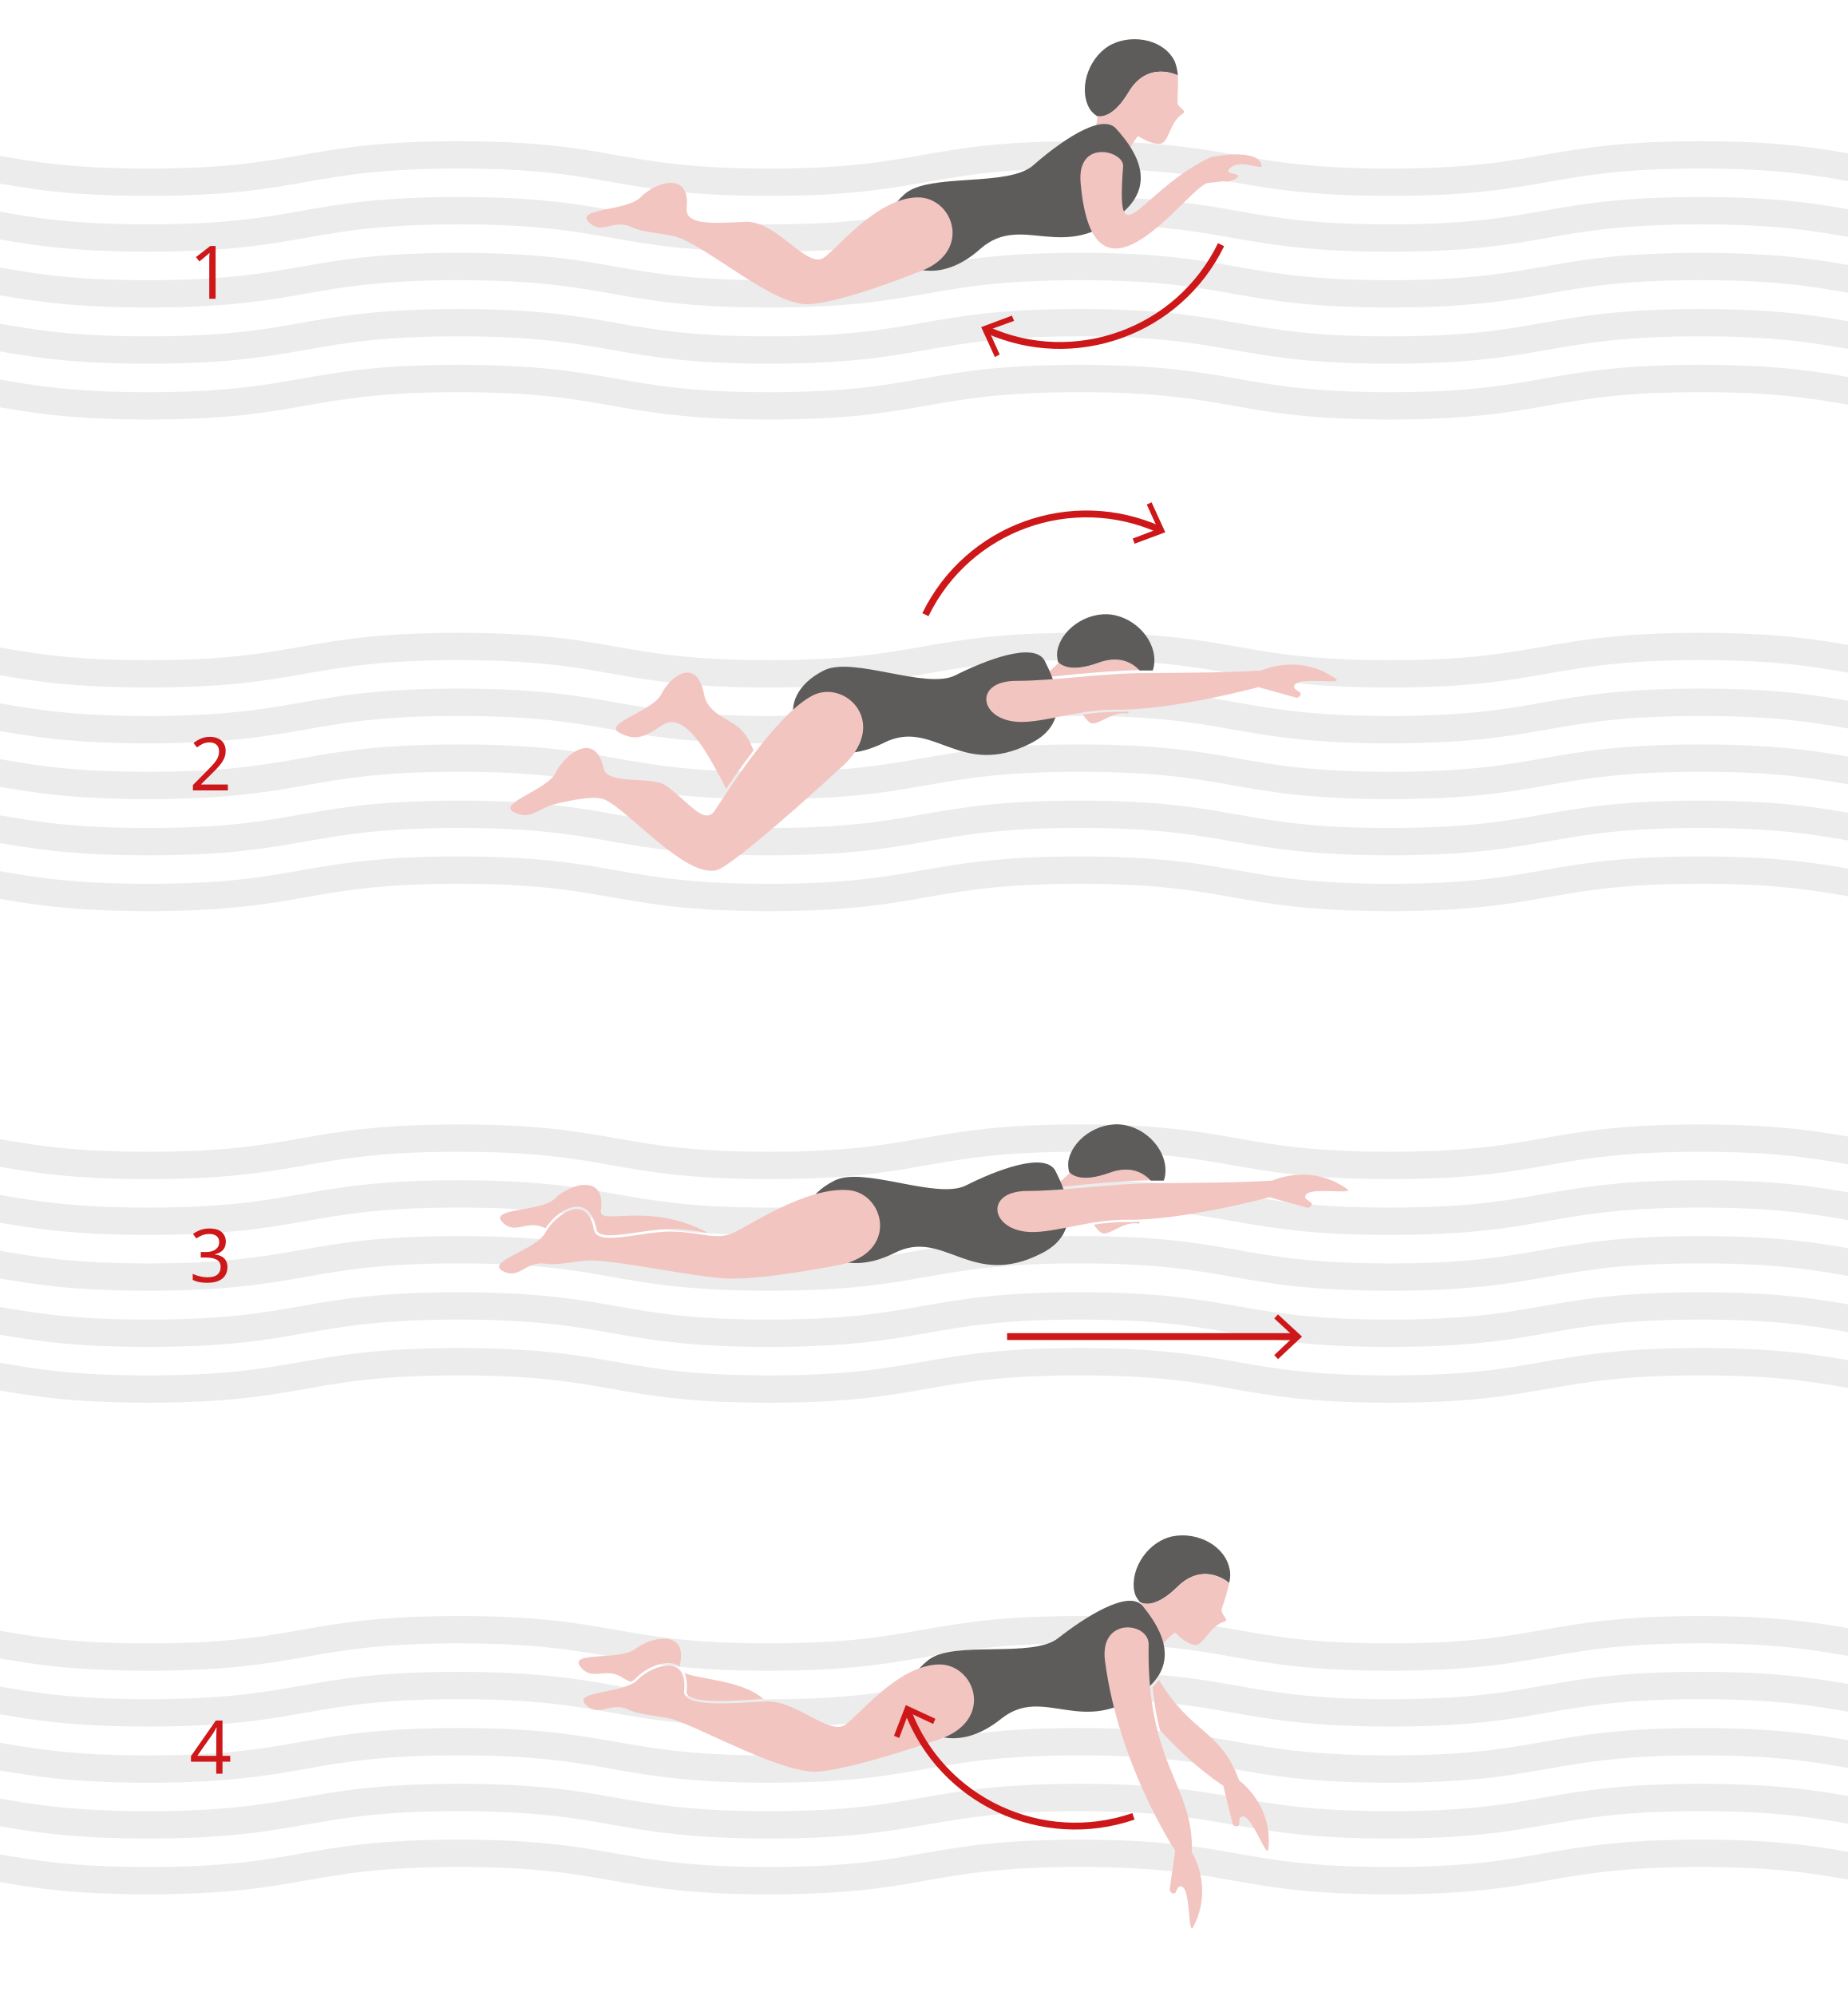
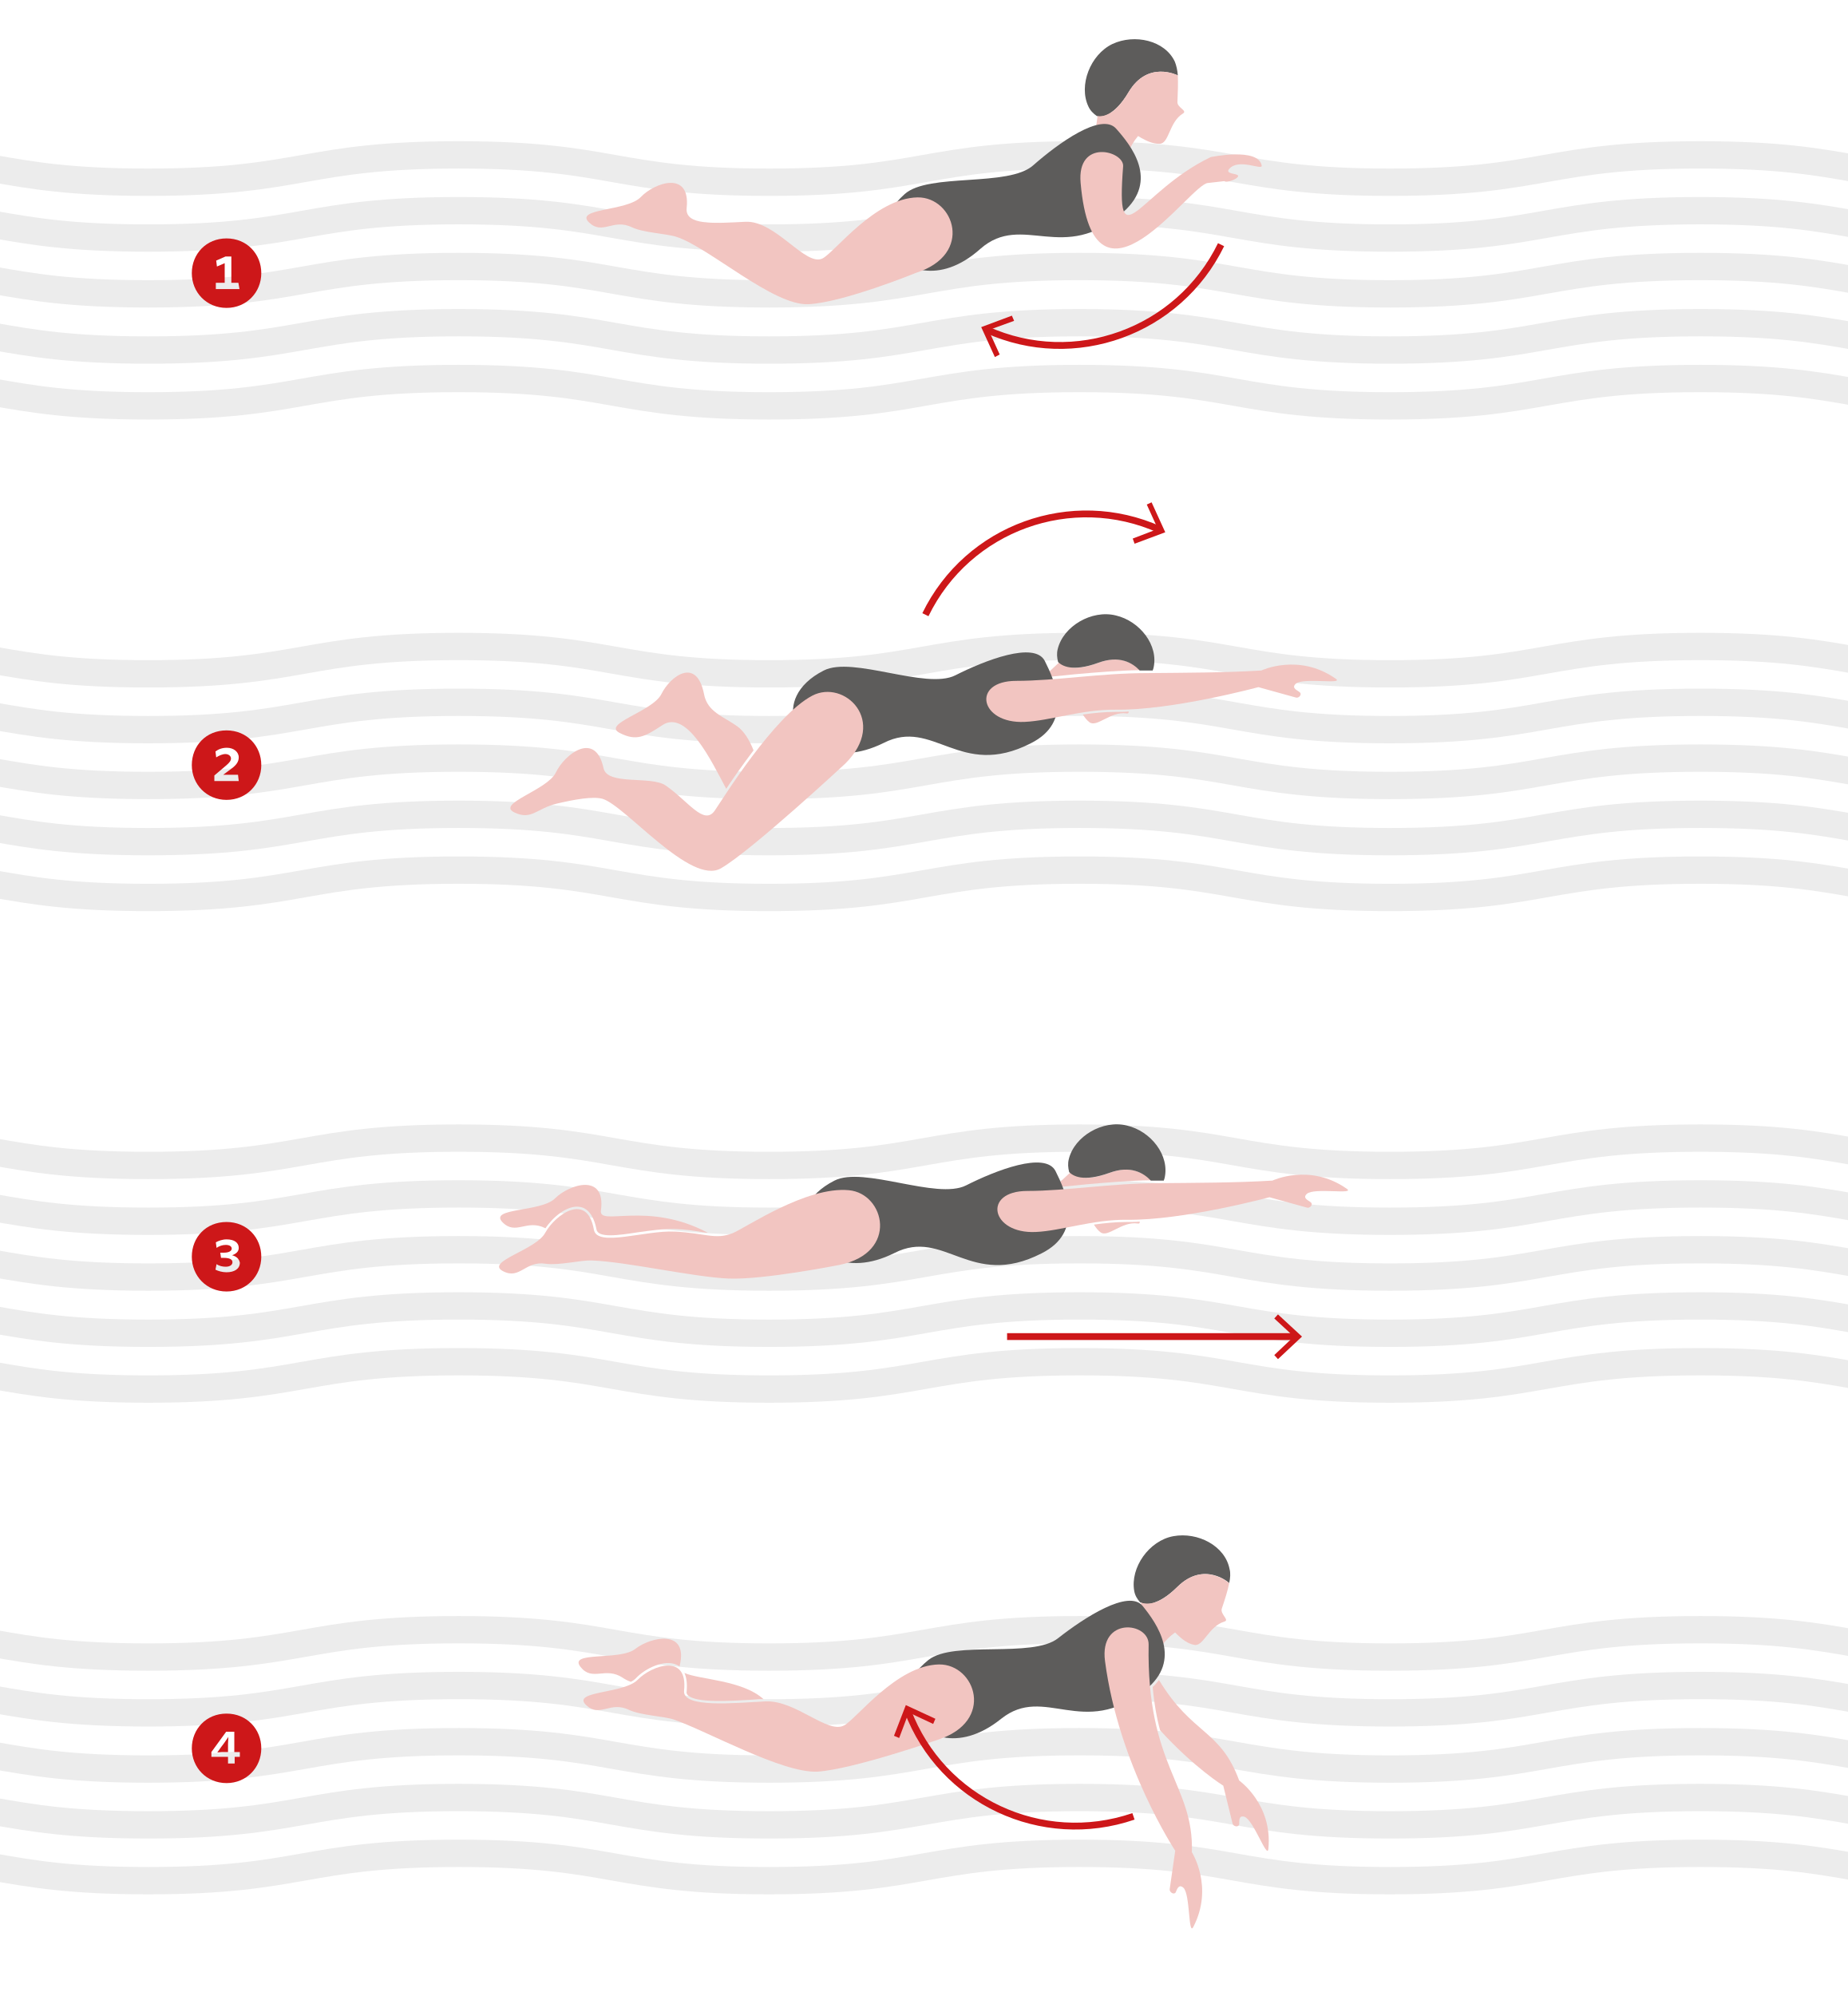
<svg xmlns="http://www.w3.org/2000/svg" version="1.1" id="Capa_1" x="0px" y="0px" viewBox="0 0 500 540" style="enable-background:new 0 0 500 540;" xml:space="preserve">
  <style type="text/css">
	.st0{fill:none;stroke:#ECECEC;stroke-width:7.394;stroke-miterlimit:10;}
	.st1{fill:none;}
- 	.st2{fill:#CD1719;}
- 	.st3{font-family:'WhitneyIndexBlack-RoundBd';}
- 	.st4{font-size:20px;}
- 	.st5{fill:#F2C5C1;}
- 	.st6{fill:#5D5C5B;}
- 	.st7{fill:none;stroke:#CD1719;stroke-width:1.849;stroke-miterlimit:10;}
+ 	.st2{enable-background:new    ;}
+ 	.st3{fill:#CD1719;}
+ 	.st4{fill:#F2C5C1;}
+ 	.st5{fill:#5D5C5B;}
+ 	.st6{fill:none;stroke:#CD1719;stroke-width:1.849;stroke-miterlimit:10;}
</style>
  <g id="agua">
    <g>
      <g>
-         <path class="st0" d="M712.1,49.3c-42,0-42-7.4-84-7.4c-42,0-42,7.4-84,7.4c-42,0-42-7.4-84-7.4c-42,0-42,7.4-84,7.4     c-42,0-42-7.4-84-7.4c-42,0-42,7.4-84,7.4c-42,0-42-7.4-84-7.4c-42,0-42,7.4-84,7.4s-42-7.4-84-7.4c-42,0-42,7.4-84,7.4     s-42-7.4-84-7.4" />
+         <path class="st0" d="M712.1,49.3c-42,0-42-7.4-84-7.4s-42,7.4-84,7.4s-42-7.4-84-7.4s-42,7.4-84,7.4s-42-7.4-84-7.4     s-42,7.4-84,7.4s-42-7.4-84-7.4s-42,7.4-84,7.4s-42-7.4-84-7.4s-42,7.4-84,7.4s-42-7.4-84-7.4" />
      </g>
      <g>
-         <path class="st0" d="M712.1,64.4c-42,0-42-7.4-84-7.4c-42,0-42,7.4-84,7.4c-42,0-42-7.4-84-7.4c-42,0-42,7.4-84,7.4     c-42,0-42-7.4-84-7.4c-42,0-42,7.4-84,7.4c-42,0-42-7.4-84-7.4c-42,0-42,7.4-84,7.4s-42-7.4-84-7.4c-42,0-42,7.4-84,7.4     s-42-7.4-84-7.4" />
+         <path class="st0" d="M712.1,64.4c-42,0-42-7.4-84-7.4s-42,7.4-84,7.4s-42-7.4-84-7.4s-42,7.4-84,7.4s-42-7.4-84-7.4     s-42,7.4-84,7.4s-42-7.4-84-7.4s-42,7.4-84,7.4s-42-7.4-84-7.4s-42,7.4-84,7.4s-42-7.4-84-7.4" />
      </g>
      <g>
-         <path class="st0" d="M712.1,79.5c-42,0-42-7.4-84-7.4c-42,0-42,7.4-84,7.4c-42,0-42-7.4-84-7.4c-42,0-42,7.4-84,7.4     c-42,0-42-7.4-84-7.4c-42,0-42,7.4-84,7.4c-42,0-42-7.4-84-7.4c-42,0-42,7.4-84,7.4s-42-7.4-84-7.4c-42,0-42,7.4-84,7.4     s-42-7.4-84-7.4" />
+         <path class="st0" d="M712.1,79.5c-42,0-42-7.4-84-7.4s-42,7.4-84,7.4s-42-7.4-84-7.4s-42,7.4-84,7.4s-42-7.4-84-7.4     s-42,7.4-84,7.4s-42-7.4-84-7.4s-42,7.4-84,7.4s-42-7.4-84-7.4s-42,7.4-84,7.4s-42-7.4-84-7.4" />
      </g>
      <g>
-         <path class="st0" d="M712.1,94.7c-42,0-42-7.4-84-7.4c-42,0-42,7.4-84,7.4c-42,0-42-7.4-84-7.4c-42,0-42,7.4-84,7.4     c-42,0-42-7.4-84-7.4c-42,0-42,7.4-84,7.4c-42,0-42-7.4-84-7.4c-42,0-42,7.4-84,7.4s-42-7.4-84-7.4c-42,0-42,7.4-84,7.4     s-42-7.4-84-7.4" />
+         <path class="st0" d="M712.1,94.7c-42,0-42-7.4-84-7.4s-42,7.4-84,7.4s-42-7.4-84-7.4s-42,7.4-84,7.4s-42-7.4-84-7.4     s-42,7.4-84,7.4s-42-7.4-84-7.4s-42,7.4-84,7.4s-42-7.4-84-7.4s-42,7.4-84,7.4s-42-7.4-84-7.4" />
      </g>
      <g>
-         <path class="st0" d="M712.1,109.8c-42,0-42-7.4-84-7.4c-42,0-42,7.4-84,7.4c-42,0-42-7.4-84-7.4c-42,0-42,7.4-84,7.4     c-42,0-42-7.4-84-7.4c-42,0-42,7.4-84,7.4c-42,0-42-7.4-84-7.4c-42,0-42,7.4-84,7.4s-42-7.4-84-7.4c-42,0-42,7.4-84,7.4     s-42-7.4-84-7.4" />
+         <path class="st0" d="M712.1,109.8c-42,0-42-7.4-84-7.4s-42,7.4-84,7.4s-42-7.4-84-7.4s-42,7.4-84,7.4s-42-7.4-84-7.4     s-42,7.4-84,7.4s-42-7.4-84-7.4s-42,7.4-84,7.4s-42-7.4-84-7.4s-42,7.4-84,7.4s-42-7.4-84-7.4" />
      </g>
    </g>
  </g>
  <g id="agua_00000021100680276302078550000012812856652892117934_">
    <g>
      <g>
-         <path class="st0" d="M712.1,182.3c-42,0-42-7.4-84-7.4c-42,0-42,7.4-84,7.4c-42,0-42-7.4-84-7.4c-42,0-42,7.4-84,7.4     c-42,0-42-7.4-84-7.4c-42,0-42,7.4-84,7.4c-42,0-42-7.4-84-7.4c-42,0-42,7.4-84,7.4s-42-7.4-84-7.4c-42,0-42,7.4-84,7.4     s-42-7.4-84-7.4" />
+         <path class="st0" d="M712.1,182.3c-42,0-42-7.4-84-7.4s-42,7.4-84,7.4s-42-7.4-84-7.4s-42,7.4-84,7.4s-42-7.4-84-7.4     s-42,7.4-84,7.4s-42-7.4-84-7.4s-42,7.4-84,7.4s-42-7.4-84-7.4s-42,7.4-84,7.4s-42-7.4-84-7.4" />
      </g>
      <g>
-         <path class="st0" d="M712.1,197.4c-42,0-42-7.4-84-7.4c-42,0-42,7.4-84,7.4c-42,0-42-7.4-84-7.4c-42,0-42,7.4-84,7.4     c-42,0-42-7.4-84-7.4c-42,0-42,7.4-84,7.4c-42,0-42-7.4-84-7.4c-42,0-42,7.4-84,7.4s-42-7.4-84-7.4c-42,0-42,7.4-84,7.4     s-42-7.4-84-7.4" />
+         <path class="st0" d="M712.1,197.4c-42,0-42-7.4-84-7.4s-42,7.4-84,7.4s-42-7.4-84-7.4s-42,7.4-84,7.4s-42-7.4-84-7.4     s-42,7.4-84,7.4s-42-7.4-84-7.4s-42,7.4-84,7.4s-42-7.4-84-7.4s-42,7.4-84,7.4s-42-7.4-84-7.4" />
      </g>
      <g>
-         <path class="st0" d="M712.1,212.5c-42,0-42-7.4-84-7.4c-42,0-42,7.4-84,7.4c-42,0-42-7.4-84-7.4c-42,0-42,7.4-84,7.4     c-42,0-42-7.4-84-7.4c-42,0-42,7.4-84,7.4c-42,0-42-7.4-84-7.4c-42,0-42,7.4-84,7.4s-42-7.4-84-7.4c-42,0-42,7.4-84,7.4     s-42-7.4-84-7.4" />
+         <path class="st0" d="M712.1,212.5c-42,0-42-7.4-84-7.4s-42,7.4-84,7.4s-42-7.4-84-7.4s-42,7.4-84,7.4s-42-7.4-84-7.4     s-42,7.4-84,7.4s-42-7.4-84-7.4s-42,7.4-84,7.4s-42-7.4-84-7.4s-42,7.4-84,7.4s-42-7.4-84-7.4" />
      </g>
      <g>
-         <path class="st0" d="M712.1,227.7c-42,0-42-7.4-84-7.4c-42,0-42,7.4-84,7.4c-42,0-42-7.4-84-7.4c-42,0-42,7.4-84,7.4     c-42,0-42-7.4-84-7.4c-42,0-42,7.4-84,7.4c-42,0-42-7.4-84-7.4c-42,0-42,7.4-84,7.4s-42-7.4-84-7.4c-42,0-42,7.4-84,7.4     s-42-7.4-84-7.4" />
+         <path class="st0" d="M712.1,227.7c-42,0-42-7.4-84-7.4s-42,7.4-84,7.4s-42-7.4-84-7.4s-42,7.4-84,7.4s-42-7.4-84-7.4     s-42,7.4-84,7.4s-42-7.4-84-7.4s-42,7.4-84,7.4s-42-7.4-84-7.4s-42,7.4-84,7.4s-42-7.4-84-7.4" />
      </g>
      <g>
-         <path class="st0" d="M712.1,242.8c-42,0-42-7.4-84-7.4c-42,0-42,7.4-84,7.4c-42,0-42-7.4-84-7.4c-42,0-42,7.4-84,7.4     c-42,0-42-7.4-84-7.4c-42,0-42,7.4-84,7.4c-42,0-42-7.4-84-7.4c-42,0-42,7.4-84,7.4s-42-7.4-84-7.4c-42,0-42,7.4-84,7.4     s-42-7.4-84-7.4" />
+         <path class="st0" d="M712.1,242.8c-42,0-42-7.4-84-7.4s-42,7.4-84,7.4s-42-7.4-84-7.4s-42,7.4-84,7.4s-42-7.4-84-7.4     s-42,7.4-84,7.4s-42-7.4-84-7.4s-42,7.4-84,7.4s-42-7.4-84-7.4s-42,7.4-84,7.4s-42-7.4-84-7.4" />
      </g>
    </g>
  </g>
  <g id="agua_00000170962564589192699840000003779727756496242070_">
    <g>
      <g>
-         <path class="st0" d="M712.1,315.3c-42,0-42-7.4-84-7.4c-42,0-42,7.4-84,7.4c-42,0-42-7.4-84-7.4c-42,0-42,7.4-84,7.4     c-42,0-42-7.4-84-7.4c-42,0-42,7.4-84,7.4c-42,0-42-7.4-84-7.4c-42,0-42,7.4-84,7.4s-42-7.4-84-7.4c-42,0-42,7.4-84,7.4     s-42-7.4-84-7.4" />
+         <path class="st0" d="M712.1,315.3c-42,0-42-7.4-84-7.4s-42,7.4-84,7.4s-42-7.4-84-7.4s-42,7.4-84,7.4s-42-7.4-84-7.4     s-42,7.4-84,7.4s-42-7.4-84-7.4s-42,7.4-84,7.4s-42-7.4-84-7.4s-42,7.4-84,7.4s-42-7.4-84-7.4" />
      </g>
      <g>
-         <path class="st0" d="M712.1,330.4c-42,0-42-7.4-84-7.4c-42,0-42,7.4-84,7.4c-42,0-42-7.4-84-7.4c-42,0-42,7.4-84,7.4     c-42,0-42-7.4-84-7.4c-42,0-42,7.4-84,7.4c-42,0-42-7.4-84-7.4c-42,0-42,7.4-84,7.4s-42-7.4-84-7.4c-42,0-42,7.4-84,7.4     s-42-7.4-84-7.4" />
+         <path class="st0" d="M712.1,330.4c-42,0-42-7.4-84-7.4s-42,7.4-84,7.4s-42-7.4-84-7.4s-42,7.4-84,7.4s-42-7.4-84-7.4     s-42,7.4-84,7.4s-42-7.4-84-7.4s-42,7.4-84,7.4s-42-7.4-84-7.4s-42,7.4-84,7.4s-42-7.4-84-7.4" />
      </g>
      <g>
-         <path class="st0" d="M712.1,345.5c-42,0-42-7.4-84-7.4c-42,0-42,7.4-84,7.4c-42,0-42-7.4-84-7.4c-42,0-42,7.4-84,7.4     c-42,0-42-7.4-84-7.4c-42,0-42,7.4-84,7.4c-42,0-42-7.4-84-7.4c-42,0-42,7.4-84,7.4s-42-7.4-84-7.4c-42,0-42,7.4-84,7.4     s-42-7.4-84-7.4" />
+         <path class="st0" d="M712.1,345.5c-42,0-42-7.4-84-7.4s-42,7.4-84,7.4s-42-7.4-84-7.4s-42,7.4-84,7.4s-42-7.4-84-7.4     s-42,7.4-84,7.4s-42-7.4-84-7.4s-42,7.4-84,7.4s-42-7.4-84-7.4s-42,7.4-84,7.4s-42-7.4-84-7.4" />
      </g>
      <g>
-         <path class="st0" d="M712.1,360.7c-42,0-42-7.4-84-7.4c-42,0-42,7.4-84,7.4c-42,0-42-7.4-84-7.4c-42,0-42,7.4-84,7.4     c-42,0-42-7.4-84-7.4c-42,0-42,7.4-84,7.4c-42,0-42-7.4-84-7.4c-42,0-42,7.4-84,7.4s-42-7.4-84-7.4c-42,0-42,7.4-84,7.4     s-42-7.4-84-7.4" />
+         <path class="st0" d="M712.1,360.7c-42,0-42-7.4-84-7.4s-42,7.4-84,7.4s-42-7.4-84-7.4s-42,7.4-84,7.4s-42-7.4-84-7.4     s-42,7.4-84,7.4s-42-7.4-84-7.4s-42,7.4-84,7.4s-42-7.4-84-7.4s-42,7.4-84,7.4s-42-7.4-84-7.4" />
      </g>
      <g>
-         <path class="st0" d="M712.1,375.8c-42,0-42-7.4-84-7.4c-42,0-42,7.4-84,7.4c-42,0-42-7.4-84-7.4c-42,0-42,7.4-84,7.4     c-42,0-42-7.4-84-7.4c-42,0-42,7.4-84,7.4c-42,0-42-7.4-84-7.4c-42,0-42,7.4-84,7.4s-42-7.4-84-7.4c-42,0-42,7.4-84,7.4     s-42-7.4-84-7.4" />
+         <path class="st0" d="M712.1,375.8c-42,0-42-7.4-84-7.4s-42,7.4-84,7.4s-42-7.4-84-7.4s-42,7.4-84,7.4s-42-7.4-84-7.4     s-42,7.4-84,7.4s-42-7.4-84-7.4s-42,7.4-84,7.4s-42-7.4-84-7.4s-42,7.4-84,7.4s-42-7.4-84-7.4" />
      </g>
    </g>
  </g>
  <g id="agua_00000162321352446162168990000012949264204339966876_">
    <g>
      <g>
-         <path class="st0" d="M712.1,448.3c-42,0-42-7.4-84-7.4c-42,0-42,7.4-84,7.4c-42,0-42-7.4-84-7.4c-42,0-42,7.4-84,7.4     c-42,0-42-7.4-84-7.4c-42,0-42,7.4-84,7.4c-42,0-42-7.4-84-7.4c-42,0-42,7.4-84,7.4s-42-7.4-84-7.4c-42,0-42,7.4-84,7.4     s-42-7.4-84-7.4" />
+         <path class="st0" d="M712.1,448.3c-42,0-42-7.4-84-7.4s-42,7.4-84,7.4s-42-7.4-84-7.4s-42,7.4-84,7.4s-42-7.4-84-7.4     s-42,7.4-84,7.4s-42-7.4-84-7.4s-42,7.4-84,7.4s-42-7.4-84-7.4s-42,7.4-84,7.4s-42-7.4-84-7.4" />
      </g>
      <g>
-         <path class="st0" d="M712.1,463.4c-42,0-42-7.4-84-7.4c-42,0-42,7.4-84,7.4c-42,0-42-7.4-84-7.4c-42,0-42,7.4-84,7.4     c-42,0-42-7.4-84-7.4c-42,0-42,7.4-84,7.4c-42,0-42-7.4-84-7.4c-42,0-42,7.4-84,7.4s-42-7.4-84-7.4c-42,0-42,7.4-84,7.4     s-42-7.4-84-7.4" />
+         <path class="st0" d="M712.1,463.4c-42,0-42-7.4-84-7.4s-42,7.4-84,7.4s-42-7.4-84-7.4s-42,7.4-84,7.4s-42-7.4-84-7.4     s-42,7.4-84,7.4s-42-7.4-84-7.4s-42,7.4-84,7.4s-42-7.4-84-7.4s-42,7.4-84,7.4s-42-7.4-84-7.4" />
      </g>
      <g>
-         <path class="st0" d="M712.1,478.6c-42,0-42-7.4-84-7.4c-42,0-42,7.4-84,7.4c-42,0-42-7.4-84-7.4c-42,0-42,7.4-84,7.4     c-42,0-42-7.4-84-7.4c-42,0-42,7.4-84,7.4c-42,0-42-7.4-84-7.4c-42,0-42,7.4-84,7.4s-42-7.4-84-7.4c-42,0-42,7.4-84,7.4     s-42-7.4-84-7.4" />
+         <path class="st0" d="M712.1,478.6c-42,0-42-7.4-84-7.4s-42,7.4-84,7.4s-42-7.4-84-7.4s-42,7.4-84,7.4s-42-7.4-84-7.4     s-42,7.4-84,7.4s-42-7.4-84-7.4s-42,7.4-84,7.4s-42-7.4-84-7.4s-42,7.4-84,7.4s-42-7.4-84-7.4" />
      </g>
      <g>
-         <path class="st0" d="M712.1,493.7c-42,0-42-7.4-84-7.4c-42,0-42,7.4-84,7.4c-42,0-42-7.4-84-7.4c-42,0-42,7.4-84,7.4     c-42,0-42-7.4-84-7.4c-42,0-42,7.4-84,7.4c-42,0-42-7.4-84-7.4c-42,0-42,7.4-84,7.4s-42-7.4-84-7.4c-42,0-42,7.4-84,7.4     s-42-7.4-84-7.4" />
+         <path class="st0" d="M712.1,493.7c-42,0-42-7.4-84-7.4s-42,7.4-84,7.4s-42-7.4-84-7.4s-42,7.4-84,7.4s-42-7.4-84-7.4     s-42,7.4-84,7.4s-42-7.4-84-7.4s-42,7.4-84,7.4s-42-7.4-84-7.4s-42,7.4-84,7.4s-42-7.4-84-7.4" />
      </g>
      <g>
-         <path class="st0" d="M712.1,508.8c-42,0-42-7.4-84-7.4c-42,0-42,7.4-84,7.4c-42,0-42-7.4-84-7.4c-42,0-42,7.4-84,7.4     c-42,0-42-7.4-84-7.4c-42,0-42,7.4-84,7.4c-42,0-42-7.4-84-7.4c-42,0-42,7.4-84,7.4s-42-7.4-84-7.4c-42,0-42,7.4-84,7.4     s-42-7.4-84-7.4" />
+         <path class="st0" d="M712.1,508.8c-42,0-42-7.4-84-7.4s-42,7.4-84,7.4s-42-7.4-84-7.4s-42,7.4-84,7.4s-42-7.4-84-7.4     s-42,7.4-84,7.4s-42-7.4-84-7.4s-42,7.4-84,7.4s-42-7.4-84-7.4s-42,7.4-84,7.4s-42-7.4-84-7.4" />
      </g>
    </g>
  </g>
  <rect x="37.3" y="64.6" class="st1" width="47.9" height="22.6" />
-   <text transform="matrix(1 0 0 1 51.2478 80.8314)" class="st2 st3 st4">1</text>
+   <g class="st2">
+     <path class="st3" d="M61.3,64.5c5.5,0,9.4,4.2,9.4,9.4c0,5.2-4,9.4-9.4,9.4c-5.4,0-9.4-4.2-9.4-9.4C51.9,68.7,55.8,64.5,61.3,64.5z    M64.5,76.5h-1.9v-7.1h-1.6l-2.5,1.1l0.2,1.6l2.1-0.9v5.3h-2.4v1.7h6.4L64.5,76.5z" />
+   </g>
  <rect x="37.3" y="197.6" class="st1" width="47.9" height="22.6" />
-   <text transform="matrix(1 0 0 1 51.2478 213.836)" class="st2 st3 st4">2</text>
+   <g class="st2">
+     <path class="st3" d="M61.3,197.6c5.5,0,9.4,4.2,9.4,9.4c0,5.2-4,9.4-9.4,9.4c-5.4,0-9.4-4.2-9.4-9.4   C51.9,201.7,55.8,197.6,61.3,197.6z M64.4,209.6h-4l2.3-1.7c1.2-0.9,1.9-1.8,1.9-3c0-1.5-1.4-2.6-3.2-2.6c-1.3,0-2.3,0.4-3.1,1   l0.2,1.6c0.8-0.5,1.7-0.9,2.5-0.9c0.8,0,1.5,0.5,1.5,1.2c0,0.6-0.4,1.1-1.2,1.8l-3.3,2.8v1.5h6.6L64.4,209.6z" />
+   </g>
  <rect x="37.3" y="330.6" class="st1" width="47.9" height="22.6" />
-   <text transform="matrix(1 0 0 1 51.2478 346.8406)" class="st2 st3 st4">3</text>
+   <g class="st2">
+     <path class="st3" d="M61.3,330.6c5.5,0,9.4,4.2,9.4,9.4c0,5.2-4,9.4-9.4,9.4c-5.4,0-9.4-4.2-9.4-9.4   C51.9,334.7,55.8,330.6,61.3,330.6z M62.8,339.6L62.8,339.6c1.1-0.4,1.8-1,1.8-2c0-1.4-1.2-2.3-3.3-2.3c-1.1,0-2.2,0.4-2.9,0.8   l0.2,1.5c0.7-0.5,1.6-0.8,2.5-0.8c1,0,1.6,0.4,1.6,1c0,0.6-0.7,1.1-2.1,1.1h-1l0.2,1.4h0.7c1.6,0,2.4,0.4,2.4,1.2   c0,0.7-0.7,1.2-1.8,1.2c-0.9,0-1.8-0.2-2.5-0.7l-0.3,1.5c0.8,0.4,1.9,0.7,3,0.7c2.1,0,3.6-0.9,3.6-2.6   C64.7,340.6,64,339.9,62.8,339.6z" />
+   </g>
  <rect x="37.3" y="463.6" class="st1" width="47.9" height="22.6" />
-   <text transform="matrix(1 0 0 1 51.2478 479.8452)" class="st2 st3 st4">4</text>
+   <g class="st2">
+     <path class="st3" d="M61.3,463.6c5.5,0,9.4,4.2,9.4,9.4s-4,9.4-9.4,9.4c-5.4,0-9.4-4.2-9.4-9.4S55.8,463.6,61.3,463.6z M64.8,474   h-1.4v-5.5h-2.2l-4,5.5v1.3h4.5v1.8h1.8v-1.8h1.4V474z M60.1,474l-1.3,0.1l1-1.4l0.9-1.2l1.1-1.6l-0.1,1.8v2.3H60.1z" />
+   </g>
  <g>
    <g id="nadadora-cuatro_00000128469977824650317990000017734782235417748642_">
      <g>
        <g>
-           <path class="st5" d="M312.4,451c0,0-0.6-5.7,7.1-10.4c7.7-4.7-10.3-7.8-10.3-7.8l-3.5,8.6L312.4,451z" />
+           <path class="st4" d="M312.4,451c0,0-0.6-5.7,7.1-10.4c7.7-4.7-10.3-7.8-10.3-7.8l-3.5,8.6L312.4,451z" />
          <g>
-             <path class="st6" d="M318.6,429.3c7.2-7.1,14-1.1,14-1c0.3-1.4,0.4-2.7,0.1-3.8c-1.2-6.3-8.6-10.1-15.2-8.9       c-6.6,1.2-11.7,8.5-10.6,14.8c0.2,1.2,0.8,2.2,1.6,3.1C309.9,434.1,313.1,434.7,318.6,429.3z" />
-             <path class="st5" d="M332.6,428.3c-0.1,0-6.8-6.1-14,1c-5.4,5.4-8.7,4.8-10,4.2c1.5,1.8,3.8,3.2,6,4.9c2.7,2.1,5,5.9,8.5,6.6       c2.5,0.6,3.9-5,8.2-6.3c1.5-0.4-1.2-2-0.7-3.5C331.4,432.8,332.2,430.4,332.6,428.3z" />
+             <path class="st5" d="M318.6,429.3c7.2-7.1,14-1.1,14-1c0.3-1.4,0.4-2.7,0.1-3.8c-1.2-6.3-8.6-10.1-15.2-8.9       s-11.7,8.5-10.6,14.8c0.2,1.2,0.8,2.2,1.6,3.1C309.9,434.1,313.1,434.7,318.6,429.3z" />
+             <path class="st4" d="M332.6,428.3c-0.1,0-6.8-6.1-14,1c-5.4,5.4-8.7,4.8-10,4.2c1.5,1.8,3.8,3.2,6,4.9c2.7,2.1,5,5.9,8.5,6.6       c2.5,0.6,3.9-5,8.2-6.3c1.5-0.4-1.2-2-0.7-3.5C331.4,432.8,332.2,430.4,332.6,428.3z" />
          </g>
-           <path class="st6" d="M246.1,463.9c-2-3.4-1.7-9.3,5.1-14.8c6.8-5.4,28.2-0.4,35.1-5.9c7-5.5,19.1-13.4,22.9-8.7      s10.9,14.6,0.7,22.7c-16.9,13.4-27.2-1.6-39,7.8C259.1,474.5,249.2,469.3,246.1,463.9z" />
-           <path class="st5" d="M185.1,457.4c-0.5,4.8,13.8,3.3,22,2.9c8.2-0.4,16.8,8.9,21.3,6.5c3.4-1.8,14.2-16.3,25.7-16.5      c9.8-0.1,15.3,15.4-0.4,20.4c0,0-23,8-32.5,8.6c-9.5,0.5-30.1-11.1-38.9-14.1c-2.6-0.9-8.9-1.1-12.1-2.6      c-5.1-2.5-7.9,2.2-11.6-1.3c-4.1-3.9,10.3-3,14-6.9C176.3,450.6,186.2,447.1,185.1,457.4z" />
+           <path class="st5" d="M246.1,463.9c-2-3.4-1.7-9.3,5.1-14.8c6.8-5.4,28.2-0.4,35.1-5.9c7-5.5,19.1-13.4,22.9-8.7      s10.9,14.6,0.7,22.7c-16.9,13.4-27.2-1.6-39,7.8C259.1,474.5,249.2,469.3,246.1,463.9z" />
+           <path class="st4" d="M185.1,457.4c-0.5,4.8,13.8,3.3,22,2.9s16.8,8.9,21.3,6.5c3.4-1.8,14.2-16.3,25.7-16.5      c9.8-0.1,15.3,15.4-0.4,20.4c0,0-23,8-32.5,8.6c-9.5,0.5-30.1-11.1-38.9-14.1c-2.6-0.9-8.9-1.1-12.1-2.6      c-5.1-2.5-7.9,2.2-11.6-1.3c-4.1-3.9,10.3-3,14-6.9C176.3,450.6,186.2,447.1,185.1,457.4z" />
          <g>
-             <path class="st5" d="M186.1,458.6c2.1,2.2,11.6,1.6,17.9,1.2c0.9-0.1,1.8-0.1,2.6-0.1c-5.7-5.2-17.5-5.3-21.4-7.1       c0.5,1.1,0.8,2.7,0.6,5C185.7,457.9,185.8,458.3,186.1,458.6z" />
-             <path class="st5" d="M168.5,453.9c0.6,0.4,1.3,0.8,2.2,1.1c0.6-0.3,1-0.6,1.4-1c2.3-2.5,7.6-5.2,11-3.6       c0.3,0.1,0.6,0.3,0.8,0.5c0-0.1,0-0.1,0-0.2c2.5-10.1-7.8-7.9-12-4.6s-18.3,0.5-14.8,4.9C160.3,455,163.8,450.8,168.5,453.9z" />
+             <path class="st4" d="M186.1,458.6c2.1,2.2,11.6,1.6,17.9,1.2c0.9-0.1,1.8-0.1,2.6-0.1c-5.7-5.2-17.5-5.3-21.4-7.1       c0.5,1.1,0.8,2.7,0.6,5C185.7,457.9,185.8,458.3,186.1,458.6z" />
+             <path class="st4" d="M168.5,453.9c0.6,0.4,1.3,0.8,2.2,1.1c0.6-0.3,1-0.6,1.4-1c2.3-2.5,7.6-5.2,11-3.6       c0.3,0.1,0.6,0.3,0.8,0.5c0-0.1,0-0.1,0-0.2c2.5-10.1-7.8-7.9-12-4.6s-18.3,0.5-14.8,4.9C160.3,455,163.8,450.8,168.5,453.9z" />
          </g>
-           <path class="st5" d="M322.5,501.1c0,0,6,9.4,0.4,20.2c-1.4,2.7-0.8-8.9-2.7-10.6c-1.4-1.2-1.8,0.8-2.1,1.3      c-0.5,0.7-1.7-0.1-1.6-0.9l1.5-10.4c0,0-15.3-23.1-19-51.3c-1.6-12.1,11.9-10.6,11.8-4.5C310.2,478,323.1,482.8,322.5,501.1z" />
-           <path class="st5" d="M335.3,481.7c-5.1-13.9-12.7-12.3-21.7-27.2c-0.5,0.6-1,1.3-1.7,1.9c0.4,4.5,1.1,8.4,2,11.7      c9.3,10.2,17.1,15,17.1,15l2.5,10.2c0.2,0.9,1.6,1.1,1.8,0.3c0.1-0.6-0.3-2.6,1.4-2.1c2.5,0.8,6.2,11.7,6.5,8.7      C344.4,488.1,335.3,481.7,335.3,481.7z" />
+           <path class="st4" d="M322.5,501.1c0,0,6,9.4,0.4,20.2c-1.4,2.7-0.8-8.9-2.7-10.6c-1.4-1.2-1.8,0.8-2.1,1.3      c-0.5,0.7-1.7-0.1-1.6-0.9l1.5-10.4c0,0-15.3-23.1-19-51.3c-1.6-12.1,11.9-10.6,11.8-4.5C310.2,478,323.1,482.8,322.5,501.1z" />
+           <path class="st4" d="M335.3,481.7c-5.1-13.9-12.7-12.3-21.7-27.2c-0.5,0.6-1,1.3-1.7,1.9c0.4,4.5,1.1,8.4,2,11.7      c9.3,10.2,17.1,15,17.1,15l2.5,10.2c0.2,0.9,1.6,1.1,1.8,0.3c0.1-0.6-0.3-2.6,1.4-2.1c2.5,0.8,6.2,11.7,6.5,8.7      C344.4,488.1,335.3,481.7,335.3,481.7z" />
        </g>
        <g>
          <g>
-             <path class="st7" d="M306.7,491.4c-24.8,8.5-51.9-4.2-61.1-28.6" />
+             <path class="st6" d="M306.7,491.4c-24.8,8.5-51.9-4.2-61.1-28.6" />
            <g>
-               <polygon class="st2" points="253.1,465 252.5,466.4 245.9,463.3 243.3,470.2 241.9,469.6 245.1,461.3       " />
+               <polygon class="st3" points="253.1,465 252.5,466.4 245.9,463.3 243.3,470.2 241.9,469.6 245.1,461.3       " />
            </g>
          </g>
        </g>
      </g>
    </g>
    <g id="nadadora-tres_00000098915984541019133890000008224014501143119797_">
-       <path class="st5" d="M300.2,317.3c-3.2,1.2-5.6,1.5-7.2,1.3c-1.6-1.2-2.8-2-2.8-2l-0.6,0.6c-0.1-0.1-0.1-0.1-0.2-0.2    c0,0.1,0.1,0.2,0.1,0.3l-4.2,3.9c1.9-0.1,3.8-0.3,5.8-0.5l0,0c0.9-0.1,1.9-0.2,2.9-0.3c5.7-0.5,11.5-1,17.5-1.1    C309.4,317.3,305.9,315.2,300.2,317.3z" />
-       <path class="st6" d="M217.9,332.8c-1.3-3.7,0.2-9.5,7.9-13.4c7.8-4,27.7,5.3,35.6,1.3c7.9-4,21.4-9.3,24.2-3.9    c2.7,5.4,7.8,16.5-3.8,22.3c-19.2,9.8-26.3-7-39.8-0.1C228.5,345.7,220,338.6,217.9,332.8z" />
-       <path class="st5" d="M344.3,319.4c0,0,10.1-4.8,20.1,2.2c2.5,1.7-8.9-0.4-10.8,1.4c-1.3,1.2,0.6,1.8,1.1,2.3    c0.7,0.6-0.3,1.7-1.1,1.4l-10.1-2.8c0,0-23.3,6.3-38.6,6.1c-9.2-0.1-17.8,3-24.6,3.3c-12.2,0.6-14.6-11.1-2.3-11.1    c10.5,0,22.8-2.1,35.4-2.1C323.7,320,334.4,320,344.3,319.4z" />
-       <path class="st6" d="M300.2,317.3c5.7-2.1,9.2,0,11.2,2.1c0.7,0,1.3,0,2,0c0.5,0,1,0,1.5,0c0.1-0.2,0.1-0.4,0.2-0.6    c1.5-6.2-3.7-12.8-10.2-14.3c-6.5-1.6-14.2,2.9-15.7,9.1c-0.3,1.2-0.2,2.3,0.1,3.5C290.3,318.1,293,319.9,300.2,317.3z" />
-       <path class="st5" d="M304.8,330.6c-3,0-5.9,0.3-8.8,0.7c0.5,0.8,1.1,1.6,1.8,2.1c2,1.5,5.7-3,10-2.4c0.5,0.1,0.6-0.1,0.6-0.5    C307.3,330.6,306,330.6,304.8,330.6z" />
-       <path class="st5" d="M160.7,332.7c0.9,4.8,13.8,0.1,21.9,0.5c8.2,0.4,11,2.3,15.7,0.4c3.6-1.5,19.9-12.7,31.4-11.6    c9.7,0.9,13.6,16.9-2.5,20.2c0,0-20.6,4.1-30.1,3.7c-9.5-0.4-27.8-4.6-37.1-4.9c-2.8-0.1-8.8,1.4-12.3,0.9c-5.6-0.9-7,4.4-11.6,2    c-5-2.6,9.1-5.7,11.5-10.5C150.3,328.6,158.9,322.4,160.7,332.7z" />
-       <path class="st5" d="M147.6,332.3C147.6,332.3,147.6,332.3,147.6,332.3c1.9-2.9,5.8-6.3,9.2-5.8c1.6,0.2,3.7,1.5,4.6,6.1    c0.4,2.4,5.9,1.6,11.1,0.8c3.5-0.5,7.1-1,10.2-0.9c3,0.1,5.2,0.5,7.1,0.8c0.6,0.1,1.1,0.2,1.7,0.2c-16.4-8.7-29.5-1.6-28.9-6    c1.4-10.3-8.6-7.1-12.4-3.3c-3.8,3.8-18.1,2.5-14.2,6.5C139.6,334.3,142.5,329.7,147.6,332.3z" />
+       <path class="st4" d="M300.2,317.3c-3.2,1.2-5.6,1.5-7.2,1.3c-1.6-1.2-2.8-2-2.8-2l-0.6,0.6c-0.1-0.1-0.1-0.1-0.2-0.2    c0,0.1,0.1,0.2,0.1,0.3l-4.2,3.9c1.9-0.1,3.8-0.3,5.8-0.5l0,0c0.9-0.1,1.9-0.2,2.9-0.3c5.7-0.5,11.5-1,17.5-1.1    C309.4,317.3,305.9,315.2,300.2,317.3z" />
+       <path class="st5" d="M217.9,332.8c-1.3-3.7,0.2-9.5,7.9-13.4c7.8-4,27.7,5.3,35.6,1.3c7.9-4,21.4-9.3,24.2-3.9    c2.7,5.4,7.8,16.5-3.8,22.3c-19.2,9.8-26.3-7-39.8-0.1C228.5,345.7,220,338.6,217.9,332.8z" />
+       <path class="st4" d="M344.3,319.4c0,0,10.1-4.8,20.1,2.2c2.5,1.7-8.9-0.4-10.8,1.4c-1.3,1.2,0.6,1.8,1.1,2.3    c0.7,0.6-0.3,1.7-1.1,1.4l-10.1-2.8c0,0-23.3,6.3-38.6,6.1c-9.2-0.1-17.8,3-24.6,3.3c-12.2,0.6-14.6-11.1-2.3-11.1    c10.5,0,22.8-2.1,35.4-2.1C323.7,320,334.4,320,344.3,319.4z" />
+       <path class="st5" d="M300.2,317.3c5.7-2.1,9.2,0,11.2,2.1c0.7,0,1.3,0,2,0c0.5,0,1,0,1.5,0c0.1-0.2,0.1-0.4,0.2-0.6    c1.5-6.2-3.7-12.8-10.2-14.3c-6.5-1.6-14.2,2.9-15.7,9.1c-0.3,1.2-0.2,2.3,0.1,3.5C290.3,318.1,293,319.9,300.2,317.3z" />
+       <path class="st4" d="M304.8,330.6c-3,0-5.9,0.3-8.8,0.7c0.5,0.8,1.1,1.6,1.8,2.1c2,1.5,5.7-3,10-2.4c0.5,0.1,0.6-0.1,0.6-0.5    C307.3,330.6,306,330.6,304.8,330.6z" />
+       <path class="st4" d="M160.7,332.7c0.9,4.8,13.8,0.1,21.9,0.5c8.2,0.4,11,2.3,15.7,0.4c3.6-1.5,19.9-12.7,31.4-11.6    c9.7,0.9,13.6,16.9-2.5,20.2c0,0-20.6,4.1-30.1,3.7s-27.8-4.6-37.1-4.9c-2.8-0.1-8.8,1.4-12.3,0.9c-5.6-0.9-7,4.4-11.6,2    c-5-2.6,9.1-5.7,11.5-10.5C150.3,328.6,158.9,322.4,160.7,332.7z" />
+       <path class="st4" d="M147.6,332.3L147.6,332.3c1.9-2.9,5.8-6.3,9.2-5.8c1.6,0.2,3.7,1.5,4.6,6.1c0.4,2.4,5.9,1.6,11.1,0.8    c3.5-0.5,7.1-1,10.2-0.9c3,0.1,5.2,0.5,7.1,0.8c0.6,0.1,1.1,0.2,1.7,0.2c-16.4-8.7-29.5-1.6-28.9-6c1.4-10.3-8.6-7.1-12.4-3.3    c-3.8,3.8-18.1,2.5-14.2,6.5C139.6,334.3,142.5,329.7,147.6,332.3z" />
      <g>
        <g>
-           <line class="st7" x1="272.5" y1="361.6" x2="350.7" y2="361.6" />
+           <line class="st6" x1="272.5" y1="361.6" x2="350.7" y2="361.6" />
          <g>
-             <polygon class="st2" points="345.8,367.7 344.8,366.6 350.1,361.6 344.8,356.7 345.8,355.6 352.3,361.6      " />
+             <polygon class="st3" points="345.8,367.7 344.8,366.6 350.1,361.6 344.8,356.7 345.8,355.6 352.3,361.6      " />
          </g>
        </g>
      </g>
    </g>
    <g id="nadadora-dos_00000083053876415886534480000014926365567797932222_">
-       <path class="st5" d="M297.2,179.3c-3.2,1.2-5.6,1.5-7.2,1.3c-1.6-1.2-2.8-2-2.8-2l-0.6,0.6c-0.1-0.1-0.1-0.1-0.2-0.2    c0,0.1,0.1,0.2,0.1,0.3l-4.2,3.9c1.9-0.1,3.8-0.3,5.8-0.5l0,0c0.9-0.1,1.9-0.2,2.9-0.3c5.7-0.5,11.5-1,17.5-1.1    C306.5,179.3,302.9,177.2,297.2,179.3z" />
-       <path class="st6" d="M215,194.8c-1.3-3.7,0.2-9.5,7.9-13.4c7.8-4,27.7,5.3,35.6,1.3c7.9-4,21.4-9.3,24.2-3.9    c2.7,5.4,7.8,16.5-3.8,22.3c-19.2,9.8-26.3-7-39.8-0.1C225.5,207.7,217,200.6,215,194.8z" />
-       <path class="st5" d="M341.3,181.4c0,0,10.1-4.8,20.1,2.2c2.5,1.7-8.9-0.4-10.8,1.4c-1.3,1.2,0.6,1.8,1.1,2.3    c0.7,0.6-0.3,1.7-1.1,1.4l-10.1-2.8c0,0-23.3,6.3-38.6,6.1c-9.2-0.1-17.8,3-24.6,3.3c-12.2,0.6-14.6-11.1-2.3-11.1    c10.5,0,22.8-2.1,35.4-2.1C320.7,182,331.4,182,341.3,181.4z" />
-       <path class="st6" d="M297.2,179.3c5.7-2.1,9.2,0,11.2,2.1c0.7,0,1.3,0,2,0c0.5,0,1,0,1.5,0c0.1-0.2,0.1-0.4,0.2-0.6    c1.5-6.2-3.7-12.8-10.2-14.3c-6.5-1.6-14.2,2.9-15.7,9.1c-0.3,1.2-0.2,2.3,0.1,3.5C287.3,180.1,290.1,181.9,297.2,179.3z" />
-       <path class="st5" d="M301.8,192.6c-3,0-5.9,0.3-8.8,0.7c0.5,0.8,1.1,1.6,1.8,2.1c2,1.5,5.7-3,10-2.4c0.5,0.1,0.6-0.1,0.6-0.5    C304.3,192.6,303,192.6,301.8,192.6z" />
-       <path class="st5" d="M163.3,207.8c1,4.8,12.9,2,16.8,4.7c6.1,4.2,10.4,11,13.3,6.8c2.2-3.2,16.1-25.7,26.4-31.1    c8.6-4.5,20.6,6.8,8.9,18.4c0,0-25.3,23.5-33.6,28.3c-8.2,4.8-25.9-17-32.1-18.8c-2.7-0.7-7.6,0.2-12.3,1.3    c-5.5,1.3-6.9,4.6-11.5,2.4c-5.1-2.4,8.9-6,11.2-10.8C152.8,204,161.1,197.6,163.3,207.8z" />
-       <path class="st5" d="M167.7,198.3c4.5,2.3,6.8,1,11.5-2.1c6.6-4.4,13.3,9.7,17.3,17.2c2-3,4.6-6.7,7.4-10.4    c-1.1-2.8-2.6-5.2-4.4-6.5c-3.8-2.7-8.1-3.9-9-8.7c-2-10.2-9.1-4.9-11.5-0.1C176.7,192.5,162.7,195.8,167.7,198.3z" />
+       <path class="st4" d="M297.2,179.3c-3.2,1.2-5.6,1.5-7.2,1.3c-1.6-1.2-2.8-2-2.8-2l-0.6,0.6c-0.1-0.1-0.1-0.1-0.2-0.2    c0,0.1,0.1,0.2,0.1,0.3l-4.2,3.9c1.9-0.1,3.8-0.3,5.8-0.5l0,0c0.9-0.1,1.9-0.2,2.9-0.3c5.7-0.5,11.5-1,17.5-1.1    C306.5,179.3,302.9,177.2,297.2,179.3z" />
+       <path class="st5" d="M215,194.8c-1.3-3.7,0.2-9.5,7.9-13.4c7.8-4,27.7,5.3,35.6,1.3c7.9-4,21.4-9.3,24.2-3.9    c2.7,5.4,7.8,16.5-3.8,22.3c-19.2,9.8-26.3-7-39.8-0.1C225.5,207.7,217,200.6,215,194.8z" />
+       <path class="st4" d="M341.3,181.4c0,0,10.1-4.8,20.1,2.2c2.5,1.7-8.9-0.4-10.8,1.4c-1.3,1.2,0.6,1.8,1.1,2.3    c0.7,0.6-0.3,1.7-1.1,1.4l-10.1-2.8c0,0-23.3,6.3-38.6,6.1c-9.2-0.1-17.8,3-24.6,3.3c-12.2,0.6-14.6-11.1-2.3-11.1    c10.5,0,22.8-2.1,35.4-2.1C320.7,182,331.4,182,341.3,181.4z" />
+       <path class="st5" d="M297.2,179.3c5.7-2.1,9.2,0,11.2,2.1c0.7,0,1.3,0,2,0c0.5,0,1,0,1.5,0c0.1-0.2,0.1-0.4,0.2-0.6    c1.5-6.2-3.7-12.8-10.2-14.3c-6.5-1.6-14.2,2.9-15.7,9.1c-0.3,1.2-0.2,2.3,0.1,3.5C287.3,180.1,290.1,181.9,297.2,179.3z" />
+       <path class="st4" d="M301.8,192.6c-3,0-5.9,0.3-8.8,0.7c0.5,0.8,1.1,1.6,1.8,2.1c2,1.5,5.7-3,10-2.4c0.5,0.1,0.6-0.1,0.6-0.5    C304.3,192.6,303,192.6,301.8,192.6z" />
+       <path class="st4" d="M163.3,207.8c1,4.8,12.9,2,16.8,4.7c6.1,4.2,10.4,11,13.3,6.8c2.2-3.2,16.1-25.7,26.4-31.1    c8.6-4.5,20.6,6.8,8.9,18.4c0,0-25.3,23.5-33.6,28.3c-8.2,4.8-25.9-17-32.1-18.8c-2.7-0.7-7.6,0.2-12.3,1.3    c-5.5,1.3-6.9,4.6-11.5,2.4c-5.1-2.4,8.9-6,11.2-10.8C152.8,204,161.1,197.6,163.3,207.8z" />
+       <path class="st4" d="M167.7,198.3c4.5,2.3,6.8,1,11.5-2.1c6.6-4.4,13.3,9.7,17.3,17.2c2-3,4.6-6.7,7.4-10.4    c-1.1-2.8-2.6-5.2-4.4-6.5c-3.8-2.7-8.1-3.9-9-8.7c-2-10.2-9.1-4.9-11.5-0.1C176.7,192.5,162.7,195.8,167.7,198.3z" />
      <g>
        <g>
-           <path class="st7" d="M250.4,166.3c11.5-23.6,39.6-33.7,63.4-23" />
+           <path class="st6" d="M250.4,166.3c11.5-23.6,39.6-33.7,63.4-23" />
          <g>
-             <polygon class="st2" points="307,147.1 306.5,145.7 313.3,143.1 310.3,136.5 311.6,135.9 315.3,144      " />
+             <polygon class="st3" points="307,147.1 306.5,145.7 313.3,143.1 310.3,136.5 311.6,135.9 315.3,144      " />
          </g>
        </g>
      </g>
    </g>
    <g id="nadadora-uno">
-       <path class="st5" d="M304.9,47.4c0,0-2.1-5.4,4.2-11.9s-12-4.9-12-4.9l-1.3,9.2L304.9,47.4z" />
+       <path class="st4" d="M304.9,47.4c0,0-2.1-5.4,4.2-11.9s-12-4.9-12-4.9l-1.3,9.2L304.9,47.4z" />
      <g>
-         <path class="st6" d="M305.4,24.9c5.2-8.7,13.3-4.5,13.3-4.5c-0.1-1.4-0.4-2.7-0.8-3.7c-2.7-5.8-10.9-7.6-16.9-4.8     c-6,2.9-9.2,11.2-6.5,16.9c0.5,1.1,1.3,1.9,2.3,2.6C298.1,31.7,301.5,31.5,305.4,24.9z" />
-         <path class="st5" d="M318.7,20.4c-0.1,0-8.1-4.2-13.3,4.5c-3.9,6.6-7.2,6.8-8.6,6.5c1.9,1.3,4.4,2.1,7.1,3.2     c3.2,1.3,6.4,4.4,9.9,4.3c2.6-0.1,2.5-5.9,6.3-8.2c1.3-0.8-1.7-1.6-1.5-3.2C318.7,25.1,318.8,22.6,318.7,20.4z" />
+         <path class="st5" d="M305.4,24.9c5.2-8.7,13.3-4.5,13.3-4.5c-0.1-1.4-0.4-2.7-0.8-3.7c-2.7-5.8-10.9-7.6-16.9-4.8     c-6,2.9-9.2,11.2-6.5,16.9c0.5,1.1,1.3,1.9,2.3,2.6C298.1,31.7,301.5,31.5,305.4,24.9z" />
+         <path class="st4" d="M318.7,20.4c-0.1,0-8.1-4.2-13.3,4.5c-3.9,6.6-7.2,6.8-8.6,6.5c1.9,1.3,4.4,2.1,7.1,3.2     c3.2,1.3,6.4,4.4,9.9,4.3c2.6-0.1,2.5-5.9,6.3-8.2c1.3-0.8-1.7-1.6-1.5-3.2C318.7,25.1,318.8,22.6,318.7,20.4z" />
      </g>
-       <path class="st6" d="M240.5,67.5c-2.2-3.3-2.2-9.2,4.3-15c6.5-5.8,28.1-1.8,34.8-7.8c6.7-5.9,18.4-14.4,22.4-9.9s11.7,14,1.9,22.6    c-16.1,14.3-27.2-0.1-38.6,9.9C254,77.4,244,72.7,240.5,67.5z" />
-       <path class="st5" d="M327.6,42.5c0,0,12.9-2.7,13.8,2.3c0.2,1.4-6.2-2.1-8.8,0.9c-1.2,1.4,2.1,1.2,2.4,1.8    c0.3,0.8-3.1,2.1-3.7,1.5l-4.4,0.5c-4.7,0-31,39.9-34.5,0c-1.1-12.1,11.8-8.7,11.5-4.5C301.9,71.1,308,51.9,327.6,42.5z" />
-       <path class="st5" d="M185.8,56.3c-0.5,4.8,7.7,4.1,15.9,3.7c8.2-0.4,16.3,12.3,20.9,9.9c3.4-1.8,14.2-16.3,25.7-16.5    c9.8-0.1,15.3,15.4-0.4,20.4c0,0-19.6,8-29.1,8.5S191.9,67,183.1,64.1c-2.6-0.9-8.9-1.1-12.1-2.6c-5.1-2.5-7.9,2.2-11.6-1.3    c-4.1-3.9,10.3-3,14-6.9S186.9,46,185.8,56.3z" />
+       <path class="st5" d="M240.5,67.5c-2.2-3.3-2.2-9.2,4.3-15s28.1-1.8,34.8-7.8c6.7-5.9,18.4-14.4,22.4-9.9s11.7,14,1.9,22.6    c-16.1,14.3-27.2-0.1-38.6,9.9C254,77.4,244,72.7,240.5,67.5z" />
+       <path class="st4" d="M327.6,42.5c0,0,12.9-2.7,13.8,2.3c0.2,1.4-6.2-2.1-8.8,0.9c-1.2,1.4,2.1,1.2,2.4,1.8    c0.3,0.8-3.1,2.1-3.7,1.5l-4.4,0.5c-4.7,0-31,39.9-34.5,0c-1.1-12.1,11.8-8.7,11.5-4.5C301.9,71.1,308,51.9,327.6,42.5z" />
+       <path class="st4" d="M185.8,56.3c-0.5,4.8,7.7,4.1,15.9,3.7c8.2-0.4,16.3,12.3,20.9,9.9c3.4-1.8,14.2-16.3,25.7-16.5    c9.8-0.1,15.3,15.4-0.4,20.4c0,0-19.6,8-29.1,8.5S191.9,67,183.1,64.1c-2.6-0.9-8.9-1.1-12.1-2.6c-5.1-2.5-7.9,2.2-11.6-1.3    c-4.1-3.9,10.3-3,14-6.9S186.9,46,185.8,56.3z" />
      <g>
        <g>
-           <path class="st7" d="M330.4,66.2c-11.5,23.6-39.7,33.7-63.4,23" />
+           <path class="st6" d="M330.4,66.2c-11.5,23.6-39.7,33.7-63.4,23" />
          <g>
-             <polygon class="st2" points="273.8,85.4 274.4,86.8 267.5,89.3 270.5,95.9 269.2,96.6 265.5,88.5      " />
+             <polygon class="st3" points="273.8,85.4 274.4,86.8 267.5,89.3 270.5,95.9 269.2,96.6 265.5,88.5      " />
          </g>
        </g>
      </g>
    </g>
  </g>
</svg>
